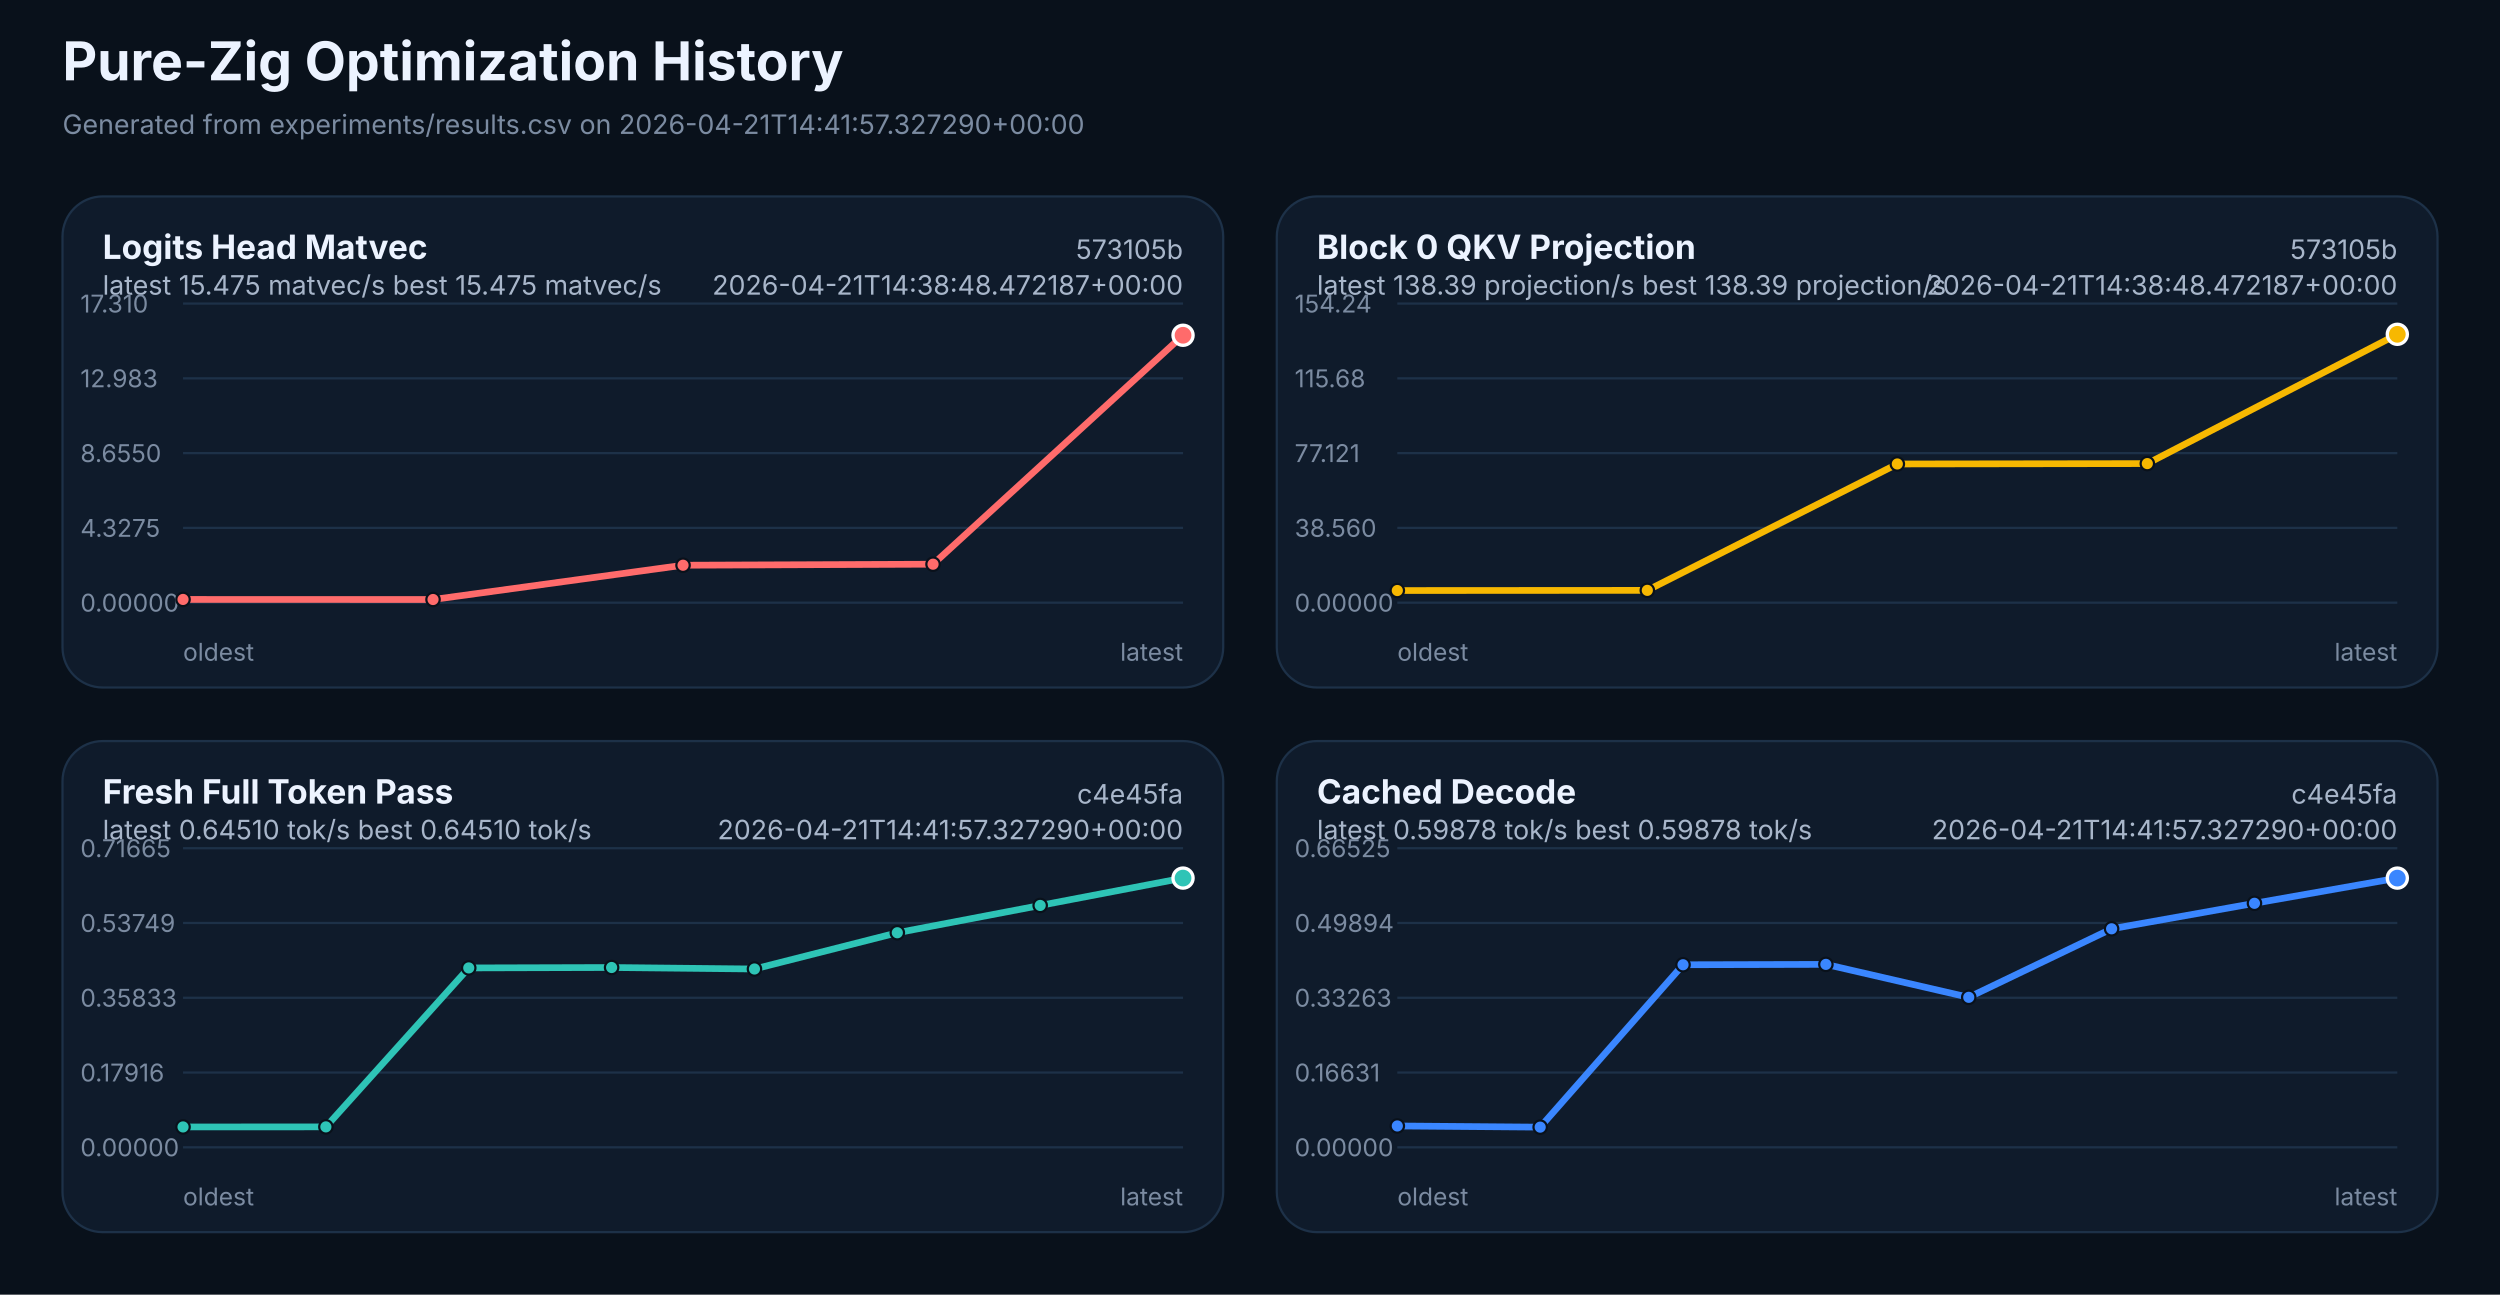
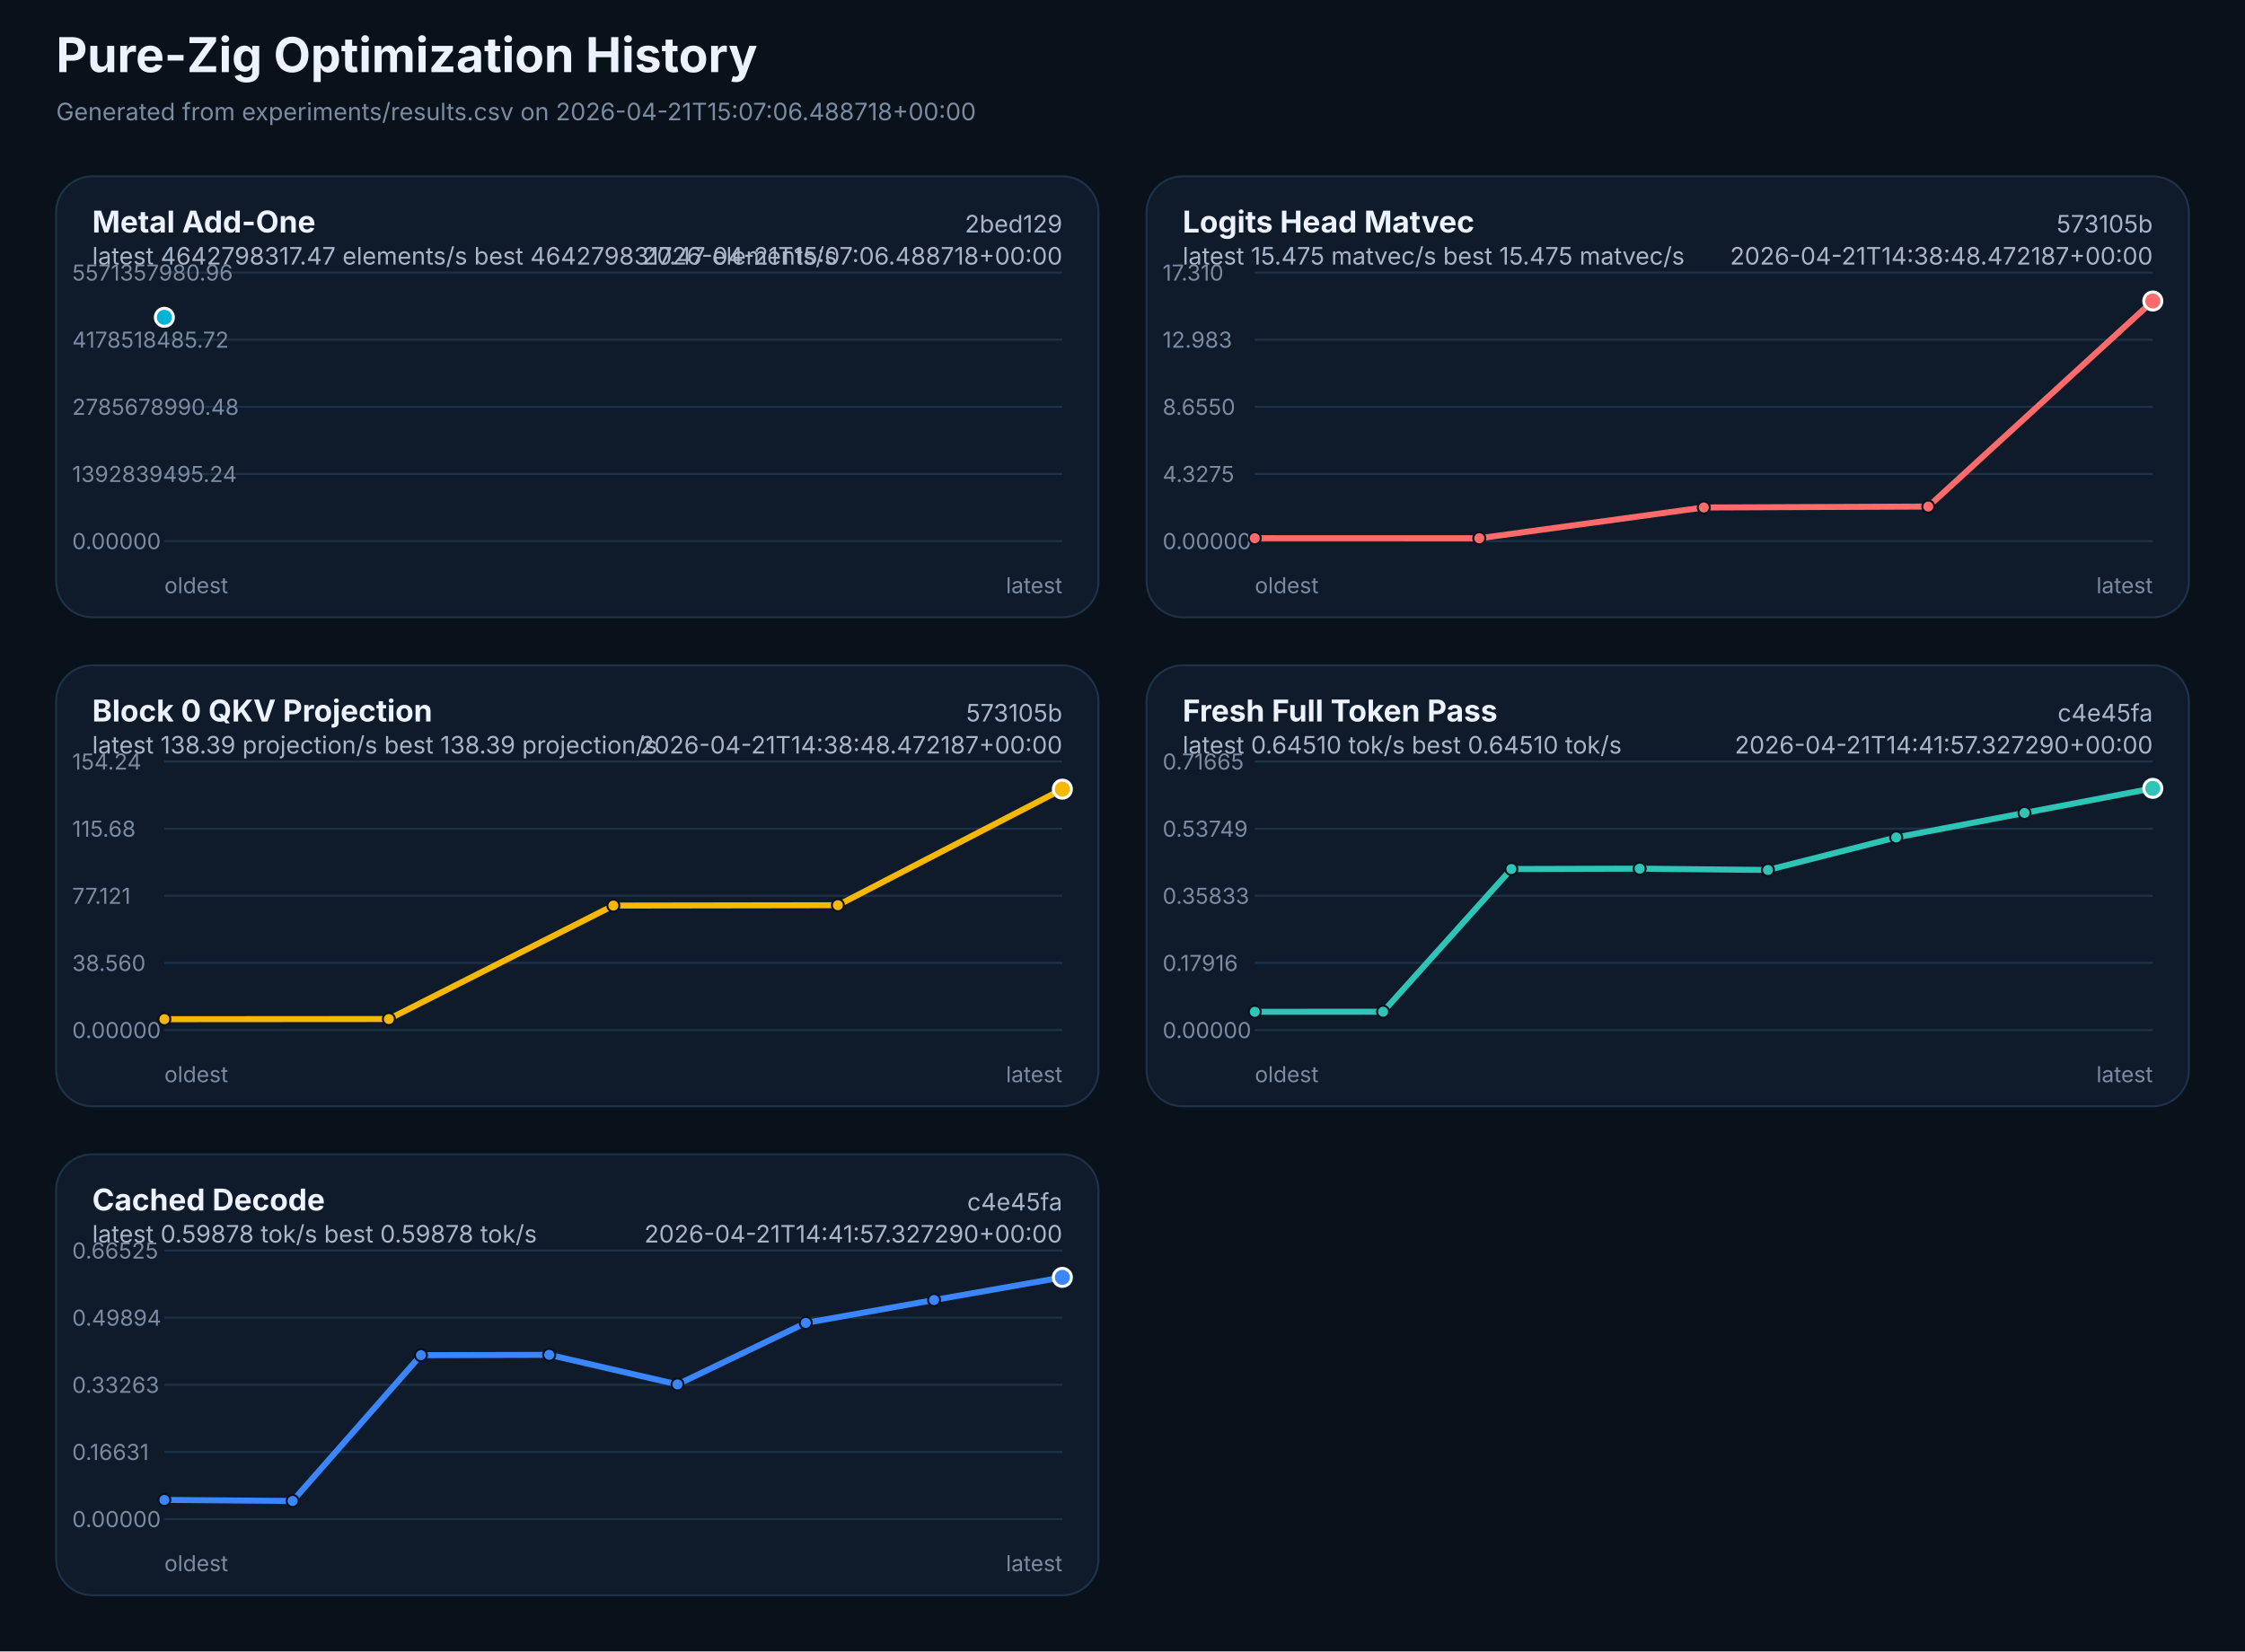
- <svg xmlns="http://www.w3.org/2000/svg" width="1120" height="580" viewBox="0 0 1120 580">
+ <svg xmlns="http://www.w3.org/2000/svg" width="1120" height="824" viewBox="0 0 1120 824">
  <rect width="100%" height="100%" fill="#09111b" />
  <style>
text { font-family: -apple-system, BlinkMacSystemFont, 'Segoe UI', sans-serif; }
.muted { fill: #7b8ba1; font-size: 12px; }
.title { fill: #ecf3ff; font-size: 24px; font-weight: 700; }
.panel-title { fill: #ecf3ff; font-size: 15px; font-weight: 700; }
.panel-meta { fill: #a8b6ca; font-size: 12px; }
.axis-label { fill: #7b8ba1; font-size: 11px; }
</style>
  <text class="title" x="28" y="36">Pure-Zig Optimization History</text>
-   <text class="muted" x="28" y="60">Generated from experiments/results.csv on 2026-04-21T14:41:57.327290+00:00</text>
+   <text class="muted" x="28" y="60">Generated from experiments/results.csv on 2026-04-21T15:07:06.488718+00:00</text>
  <g>
    <rect x="28" y="88" width="520" height="220" rx="18" fill="#0f1b2b" stroke="#1d3148" stroke-width="1" />
-     <text class="panel-title" x="46" y="116">Logits Head Matvec</text>
-     <text class="panel-meta" x="46" y="132">latest 15.475 matvec/s   best 15.475 matvec/s</text>
-     <text class="panel-meta" x="530" y="116" text-anchor="end">573105b</text>
-     <text class="panel-meta" x="530" y="132" text-anchor="end">2026-04-21T14:38:48.472187+00:00</text>
+     <text class="panel-title" x="46" y="116">Metal Add-One</text>
+     <text class="panel-meta" x="46" y="132">latest 4642798317.47 elements/s   best 4642798317.47 elements/s</text>
+     <text class="panel-meta" x="530" y="116" text-anchor="end">2bed129</text>
+     <text class="panel-meta" x="530" y="132" text-anchor="end">2026-04-21T15:07:06.488718+00:00</text>
    <line x1="82" y1="270.00" x2="530" y2="270.00" stroke="#1d3148" stroke-width="1" />
    <text class="axis-label" x="36" y="274.00">0.00000</text>
    <line x1="82" y1="236.50" x2="530" y2="236.50" stroke="#1d3148" stroke-width="1" />
-     <text class="axis-label" x="36" y="240.50">4.3275</text>
+     <text class="axis-label" x="36" y="240.50">1392839495.24</text>
    <line x1="82" y1="203.00" x2="530" y2="203.00" stroke="#1d3148" stroke-width="1" />
-     <text class="axis-label" x="36" y="207.00">8.6550</text>
+     <text class="axis-label" x="36" y="207.00">2785678990.48</text>
    <line x1="82" y1="169.50" x2="530" y2="169.50" stroke="#1d3148" stroke-width="1" />
-     <text class="axis-label" x="36" y="173.50">12.983</text>
+     <text class="axis-label" x="36" y="173.50">4178518485.72</text>
    <line x1="82" y1="136.00" x2="530" y2="136.00" stroke="#1d3148" stroke-width="1" />
-     <text class="axis-label" x="36" y="140.00">17.310</text>
-     <polyline fill="none" stroke="#ff6b6b" stroke-width="3" points="82.00,268.55 194.00,268.58 306.00,253.22 418.00,252.76 530.00,150.20" />
-     <circle cx="82.00" cy="268.55" r="3.0" fill="#ff6b6b" stroke="#09111b" stroke-width="1.0" />
-     <circle cx="194.00" cy="268.58" r="3.0" fill="#ff6b6b" stroke="#09111b" stroke-width="1.0" />
-     <circle cx="306.00" cy="253.22" r="3.0" fill="#ff6b6b" stroke="#09111b" stroke-width="1.0" />
-     <circle cx="418.00" cy="252.76" r="3.0" fill="#ff6b6b" stroke="#09111b" stroke-width="1.0" />
-     <circle cx="530.00" cy="150.20" r="4.5" fill="#ff6b6b" stroke="#ffffff" stroke-width="1.5" />
+     <text class="axis-label" x="36" y="140.00">5571357980.96</text>
+     <polyline fill="none" stroke="#00b4d8" stroke-width="3" points="82.00,158.33" />
+     <circle cx="82.00" cy="158.33" r="4.5" fill="#00b4d8" stroke="#ffffff" stroke-width="1.5" />
    <text class="axis-label" x="82" y="296">oldest</text>
    <text class="axis-label" x="530" y="296" text-anchor="end">latest</text>
  </g>
  <g>
    <rect x="572" y="88" width="520" height="220" rx="18" fill="#0f1b2b" stroke="#1d3148" stroke-width="1" />
-     <text class="panel-title" x="590" y="116">Block 0 QKV Projection</text>
-     <text class="panel-meta" x="590" y="132">latest 138.39 projection/s   best 138.39 projection/s</text>
+     <text class="panel-title" x="590" y="116">Logits Head Matvec</text>
+     <text class="panel-meta" x="590" y="132">latest 15.475 matvec/s   best 15.475 matvec/s</text>
    <text class="panel-meta" x="1074" y="116" text-anchor="end">573105b</text>
    <text class="panel-meta" x="1074" y="132" text-anchor="end">2026-04-21T14:38:48.472187+00:00</text>
    <line x1="626" y1="270.00" x2="1074" y2="270.00" stroke="#1d3148" stroke-width="1" />
    <text class="axis-label" x="580" y="274.00">0.00000</text>
    <line x1="626" y1="236.50" x2="1074" y2="236.50" stroke="#1d3148" stroke-width="1" />
-     <text class="axis-label" x="580" y="240.50">38.560</text>
+     <text class="axis-label" x="580" y="240.50">4.3275</text>
    <line x1="626" y1="203.00" x2="1074" y2="203.00" stroke="#1d3148" stroke-width="1" />
-     <text class="axis-label" x="580" y="207.00">77.121</text>
+     <text class="axis-label" x="580" y="207.00">8.6550</text>
    <line x1="626" y1="169.50" x2="1074" y2="169.50" stroke="#1d3148" stroke-width="1" />
-     <text class="axis-label" x="580" y="173.50">115.68</text>
+     <text class="axis-label" x="580" y="173.50">12.983</text>
    <line x1="626" y1="136.00" x2="1074" y2="136.00" stroke="#1d3148" stroke-width="1" />
-     <text class="axis-label" x="580" y="140.00">154.24</text>
-     <polyline fill="none" stroke="#f7b801" stroke-width="3" points="626.00,264.56 738.00,264.48 850.00,207.86 962.00,207.69 1074.00,149.77" />
-     <circle cx="626.00" cy="264.56" r="3.0" fill="#f7b801" stroke="#09111b" stroke-width="1.0" />
-     <circle cx="738.00" cy="264.48" r="3.0" fill="#f7b801" stroke="#09111b" stroke-width="1.0" />
-     <circle cx="850.00" cy="207.86" r="3.0" fill="#f7b801" stroke="#09111b" stroke-width="1.0" />
-     <circle cx="962.00" cy="207.69" r="3.0" fill="#f7b801" stroke="#09111b" stroke-width="1.0" />
-     <circle cx="1074.00" cy="149.77" r="4.5" fill="#f7b801" stroke="#ffffff" stroke-width="1.5" />
+     <text class="axis-label" x="580" y="140.00">17.310</text>
+     <polyline fill="none" stroke="#ff6b6b" stroke-width="3" points="626.00,268.55 738.00,268.58 850.00,253.22 962.00,252.76 1074.00,150.20" />
+     <circle cx="626.00" cy="268.55" r="3.0" fill="#ff6b6b" stroke="#09111b" stroke-width="1.0" />
+     <circle cx="738.00" cy="268.58" r="3.0" fill="#ff6b6b" stroke="#09111b" stroke-width="1.0" />
+     <circle cx="850.00" cy="253.22" r="3.0" fill="#ff6b6b" stroke="#09111b" stroke-width="1.0" />
+     <circle cx="962.00" cy="252.76" r="3.0" fill="#ff6b6b" stroke="#09111b" stroke-width="1.0" />
+     <circle cx="1074.00" cy="150.20" r="4.5" fill="#ff6b6b" stroke="#ffffff" stroke-width="1.5" />
    <text class="axis-label" x="626" y="296">oldest</text>
    <text class="axis-label" x="1074" y="296" text-anchor="end">latest</text>
  </g>
  <g>
    <rect x="28" y="332" width="520" height="220" rx="18" fill="#0f1b2b" stroke="#1d3148" stroke-width="1" />
-     <text class="panel-title" x="46" y="360">Fresh Full Token Pass</text>
-     <text class="panel-meta" x="46" y="376">latest 0.64510 tok/s   best 0.64510 tok/s</text>
-     <text class="panel-meta" x="530" y="360" text-anchor="end">c4e45fa</text>
-     <text class="panel-meta" x="530" y="376" text-anchor="end">2026-04-21T14:41:57.327290+00:00</text>
+     <text class="panel-title" x="46" y="360">Block 0 QKV Projection</text>
+     <text class="panel-meta" x="46" y="376">latest 138.39 projection/s   best 138.39 projection/s</text>
+     <text class="panel-meta" x="530" y="360" text-anchor="end">573105b</text>
+     <text class="panel-meta" x="530" y="376" text-anchor="end">2026-04-21T14:38:48.472187+00:00</text>
    <line x1="82" y1="514.00" x2="530" y2="514.00" stroke="#1d3148" stroke-width="1" />
    <text class="axis-label" x="36" y="518.00">0.00000</text>
    <line x1="82" y1="480.50" x2="530" y2="480.50" stroke="#1d3148" stroke-width="1" />
-     <text class="axis-label" x="36" y="484.50">0.17916</text>
+     <text class="axis-label" x="36" y="484.50">38.560</text>
    <line x1="82" y1="447.00" x2="530" y2="447.00" stroke="#1d3148" stroke-width="1" />
-     <text class="axis-label" x="36" y="451.00">0.35833</text>
+     <text class="axis-label" x="36" y="451.00">77.121</text>
    <line x1="82" y1="413.50" x2="530" y2="413.50" stroke="#1d3148" stroke-width="1" />
-     <text class="axis-label" x="36" y="417.50">0.53749</text>
+     <text class="axis-label" x="36" y="417.50">115.68</text>
    <line x1="82" y1="380.00" x2="530" y2="380.00" stroke="#1d3148" stroke-width="1" />
-     <text class="axis-label" x="36" y="384.00">0.71665</text>
-     <polyline fill="none" stroke="#2ec4b6" stroke-width="3" points="82.00,504.87 146.00,504.84 210.00,433.63 274.00,433.44 338.00,434.11 402.00,417.87 466.00,405.64 530.00,393.38" />
-     <circle cx="82.00" cy="504.87" r="3.0" fill="#2ec4b6" stroke="#09111b" stroke-width="1.0" />
-     <circle cx="146.00" cy="504.84" r="3.0" fill="#2ec4b6" stroke="#09111b" stroke-width="1.0" />
-     <circle cx="210.00" cy="433.63" r="3.0" fill="#2ec4b6" stroke="#09111b" stroke-width="1.0" />
-     <circle cx="274.00" cy="433.44" r="3.0" fill="#2ec4b6" stroke="#09111b" stroke-width="1.0" />
-     <circle cx="338.00" cy="434.11" r="3.0" fill="#2ec4b6" stroke="#09111b" stroke-width="1.0" />
-     <circle cx="402.00" cy="417.87" r="3.0" fill="#2ec4b6" stroke="#09111b" stroke-width="1.0" />
-     <circle cx="466.00" cy="405.64" r="3.0" fill="#2ec4b6" stroke="#09111b" stroke-width="1.0" />
-     <circle cx="530.00" cy="393.38" r="4.5" fill="#2ec4b6" stroke="#ffffff" stroke-width="1.5" />
+     <text class="axis-label" x="36" y="384.00">154.24</text>
+     <polyline fill="none" stroke="#f7b801" stroke-width="3" points="82.00,508.56 194.00,508.48 306.00,451.86 418.00,451.69 530.00,393.77" />
+     <circle cx="82.00" cy="508.56" r="3.0" fill="#f7b801" stroke="#09111b" stroke-width="1.0" />
+     <circle cx="194.00" cy="508.48" r="3.0" fill="#f7b801" stroke="#09111b" stroke-width="1.0" />
+     <circle cx="306.00" cy="451.86" r="3.0" fill="#f7b801" stroke="#09111b" stroke-width="1.0" />
+     <circle cx="418.00" cy="451.69" r="3.0" fill="#f7b801" stroke="#09111b" stroke-width="1.0" />
+     <circle cx="530.00" cy="393.77" r="4.5" fill="#f7b801" stroke="#ffffff" stroke-width="1.5" />
    <text class="axis-label" x="82" y="540">oldest</text>
    <text class="axis-label" x="530" y="540" text-anchor="end">latest</text>
  </g>
  <g>
    <rect x="572" y="332" width="520" height="220" rx="18" fill="#0f1b2b" stroke="#1d3148" stroke-width="1" />
-     <text class="panel-title" x="590" y="360">Cached Decode</text>
-     <text class="panel-meta" x="590" y="376">latest 0.59878 tok/s   best 0.59878 tok/s</text>
+     <text class="panel-title" x="590" y="360">Fresh Full Token Pass</text>
+     <text class="panel-meta" x="590" y="376">latest 0.64510 tok/s   best 0.64510 tok/s</text>
    <text class="panel-meta" x="1074" y="360" text-anchor="end">c4e45fa</text>
    <text class="panel-meta" x="1074" y="376" text-anchor="end">2026-04-21T14:41:57.327290+00:00</text>
    <line x1="626" y1="514.00" x2="1074" y2="514.00" stroke="#1d3148" stroke-width="1" />
    <text class="axis-label" x="580" y="518.00">0.00000</text>
    <line x1="626" y1="480.50" x2="1074" y2="480.50" stroke="#1d3148" stroke-width="1" />
-     <text class="axis-label" x="580" y="484.50">0.16631</text>
+     <text class="axis-label" x="580" y="484.50">0.17916</text>
    <line x1="626" y1="447.00" x2="1074" y2="447.00" stroke="#1d3148" stroke-width="1" />
-     <text class="axis-label" x="580" y="451.00">0.33263</text>
+     <text class="axis-label" x="580" y="451.00">0.35833</text>
    <line x1="626" y1="413.50" x2="1074" y2="413.50" stroke="#1d3148" stroke-width="1" />
-     <text class="axis-label" x="580" y="417.50">0.49894</text>
+     <text class="axis-label" x="580" y="417.50">0.53749</text>
    <line x1="626" y1="380.00" x2="1074" y2="380.00" stroke="#1d3148" stroke-width="1" />
-     <text class="axis-label" x="580" y="384.00">0.66525</text>
-     <polyline fill="none" stroke="#3a86ff" stroke-width="3" points="626.00,504.43 690.00,504.96 754.00,432.21 818.00,432.04 882.00,446.80 946.00,416.10 1010.00,404.68 1074.00,393.39" />
-     <circle cx="626.00" cy="504.43" r="3.0" fill="#3a86ff" stroke="#09111b" stroke-width="1.0" />
-     <circle cx="690.00" cy="504.96" r="3.0" fill="#3a86ff" stroke="#09111b" stroke-width="1.0" />
-     <circle cx="754.00" cy="432.21" r="3.0" fill="#3a86ff" stroke="#09111b" stroke-width="1.0" />
-     <circle cx="818.00" cy="432.04" r="3.0" fill="#3a86ff" stroke="#09111b" stroke-width="1.0" />
-     <circle cx="882.00" cy="446.80" r="3.0" fill="#3a86ff" stroke="#09111b" stroke-width="1.0" />
-     <circle cx="946.00" cy="416.10" r="3.0" fill="#3a86ff" stroke="#09111b" stroke-width="1.0" />
-     <circle cx="1010.00" cy="404.68" r="3.0" fill="#3a86ff" stroke="#09111b" stroke-width="1.0" />
-     <circle cx="1074.00" cy="393.39" r="4.5" fill="#3a86ff" stroke="#ffffff" stroke-width="1.5" />
+     <text class="axis-label" x="580" y="384.00">0.71665</text>
+     <polyline fill="none" stroke="#2ec4b6" stroke-width="3" points="626.00,504.87 690.00,504.84 754.00,433.63 818.00,433.44 882.00,434.11 946.00,417.87 1010.00,405.64 1074.00,393.38" />
+     <circle cx="626.00" cy="504.87" r="3.0" fill="#2ec4b6" stroke="#09111b" stroke-width="1.0" />
+     <circle cx="690.00" cy="504.84" r="3.0" fill="#2ec4b6" stroke="#09111b" stroke-width="1.0" />
+     <circle cx="754.00" cy="433.63" r="3.0" fill="#2ec4b6" stroke="#09111b" stroke-width="1.0" />
+     <circle cx="818.00" cy="433.44" r="3.0" fill="#2ec4b6" stroke="#09111b" stroke-width="1.0" />
+     <circle cx="882.00" cy="434.11" r="3.0" fill="#2ec4b6" stroke="#09111b" stroke-width="1.0" />
+     <circle cx="946.00" cy="417.87" r="3.0" fill="#2ec4b6" stroke="#09111b" stroke-width="1.0" />
+     <circle cx="1010.00" cy="405.64" r="3.0" fill="#2ec4b6" stroke="#09111b" stroke-width="1.0" />
+     <circle cx="1074.00" cy="393.38" r="4.5" fill="#2ec4b6" stroke="#ffffff" stroke-width="1.5" />
    <text class="axis-label" x="626" y="540">oldest</text>
    <text class="axis-label" x="1074" y="540" text-anchor="end">latest</text>
  </g>
+   <g>
+     <rect x="28" y="576" width="520" height="220" rx="18" fill="#0f1b2b" stroke="#1d3148" stroke-width="1" />
+     <text class="panel-title" x="46" y="604">Cached Decode</text>
+     <text class="panel-meta" x="46" y="620">latest 0.59878 tok/s   best 0.59878 tok/s</text>
+     <text class="panel-meta" x="530" y="604" text-anchor="end">c4e45fa</text>
+     <text class="panel-meta" x="530" y="620" text-anchor="end">2026-04-21T14:41:57.327290+00:00</text>
+     <line x1="82" y1="758.00" x2="530" y2="758.00" stroke="#1d3148" stroke-width="1" />
+     <text class="axis-label" x="36" y="762.00">0.00000</text>
+     <line x1="82" y1="724.50" x2="530" y2="724.50" stroke="#1d3148" stroke-width="1" />
+     <text class="axis-label" x="36" y="728.50">0.16631</text>
+     <line x1="82" y1="691.00" x2="530" y2="691.00" stroke="#1d3148" stroke-width="1" />
+     <text class="axis-label" x="36" y="695.00">0.33263</text>
+     <line x1="82" y1="657.50" x2="530" y2="657.50" stroke="#1d3148" stroke-width="1" />
+     <text class="axis-label" x="36" y="661.50">0.49894</text>
+     <line x1="82" y1="624.00" x2="530" y2="624.00" stroke="#1d3148" stroke-width="1" />
+     <text class="axis-label" x="36" y="628.00">0.66525</text>
+     <polyline fill="none" stroke="#3a86ff" stroke-width="3" points="82.00,748.43 146.00,748.96 210.00,676.21 274.00,676.04 338.00,690.80 402.00,660.10 466.00,648.68 530.00,637.39" />
+     <circle cx="82.00" cy="748.43" r="3.0" fill="#3a86ff" stroke="#09111b" stroke-width="1.0" />
+     <circle cx="146.00" cy="748.96" r="3.0" fill="#3a86ff" stroke="#09111b" stroke-width="1.0" />
+     <circle cx="210.00" cy="676.21" r="3.0" fill="#3a86ff" stroke="#09111b" stroke-width="1.0" />
+     <circle cx="274.00" cy="676.04" r="3.0" fill="#3a86ff" stroke="#09111b" stroke-width="1.0" />
+     <circle cx="338.00" cy="690.80" r="3.0" fill="#3a86ff" stroke="#09111b" stroke-width="1.0" />
+     <circle cx="402.00" cy="660.10" r="3.0" fill="#3a86ff" stroke="#09111b" stroke-width="1.0" />
+     <circle cx="466.00" cy="648.68" r="3.0" fill="#3a86ff" stroke="#09111b" stroke-width="1.0" />
+     <circle cx="530.00" cy="637.39" r="4.5" fill="#3a86ff" stroke="#ffffff" stroke-width="1.5" />
+     <text class="axis-label" x="82" y="784">oldest</text>
+     <text class="axis-label" x="530" y="784" text-anchor="end">latest</text>
+   </g>
</svg>
